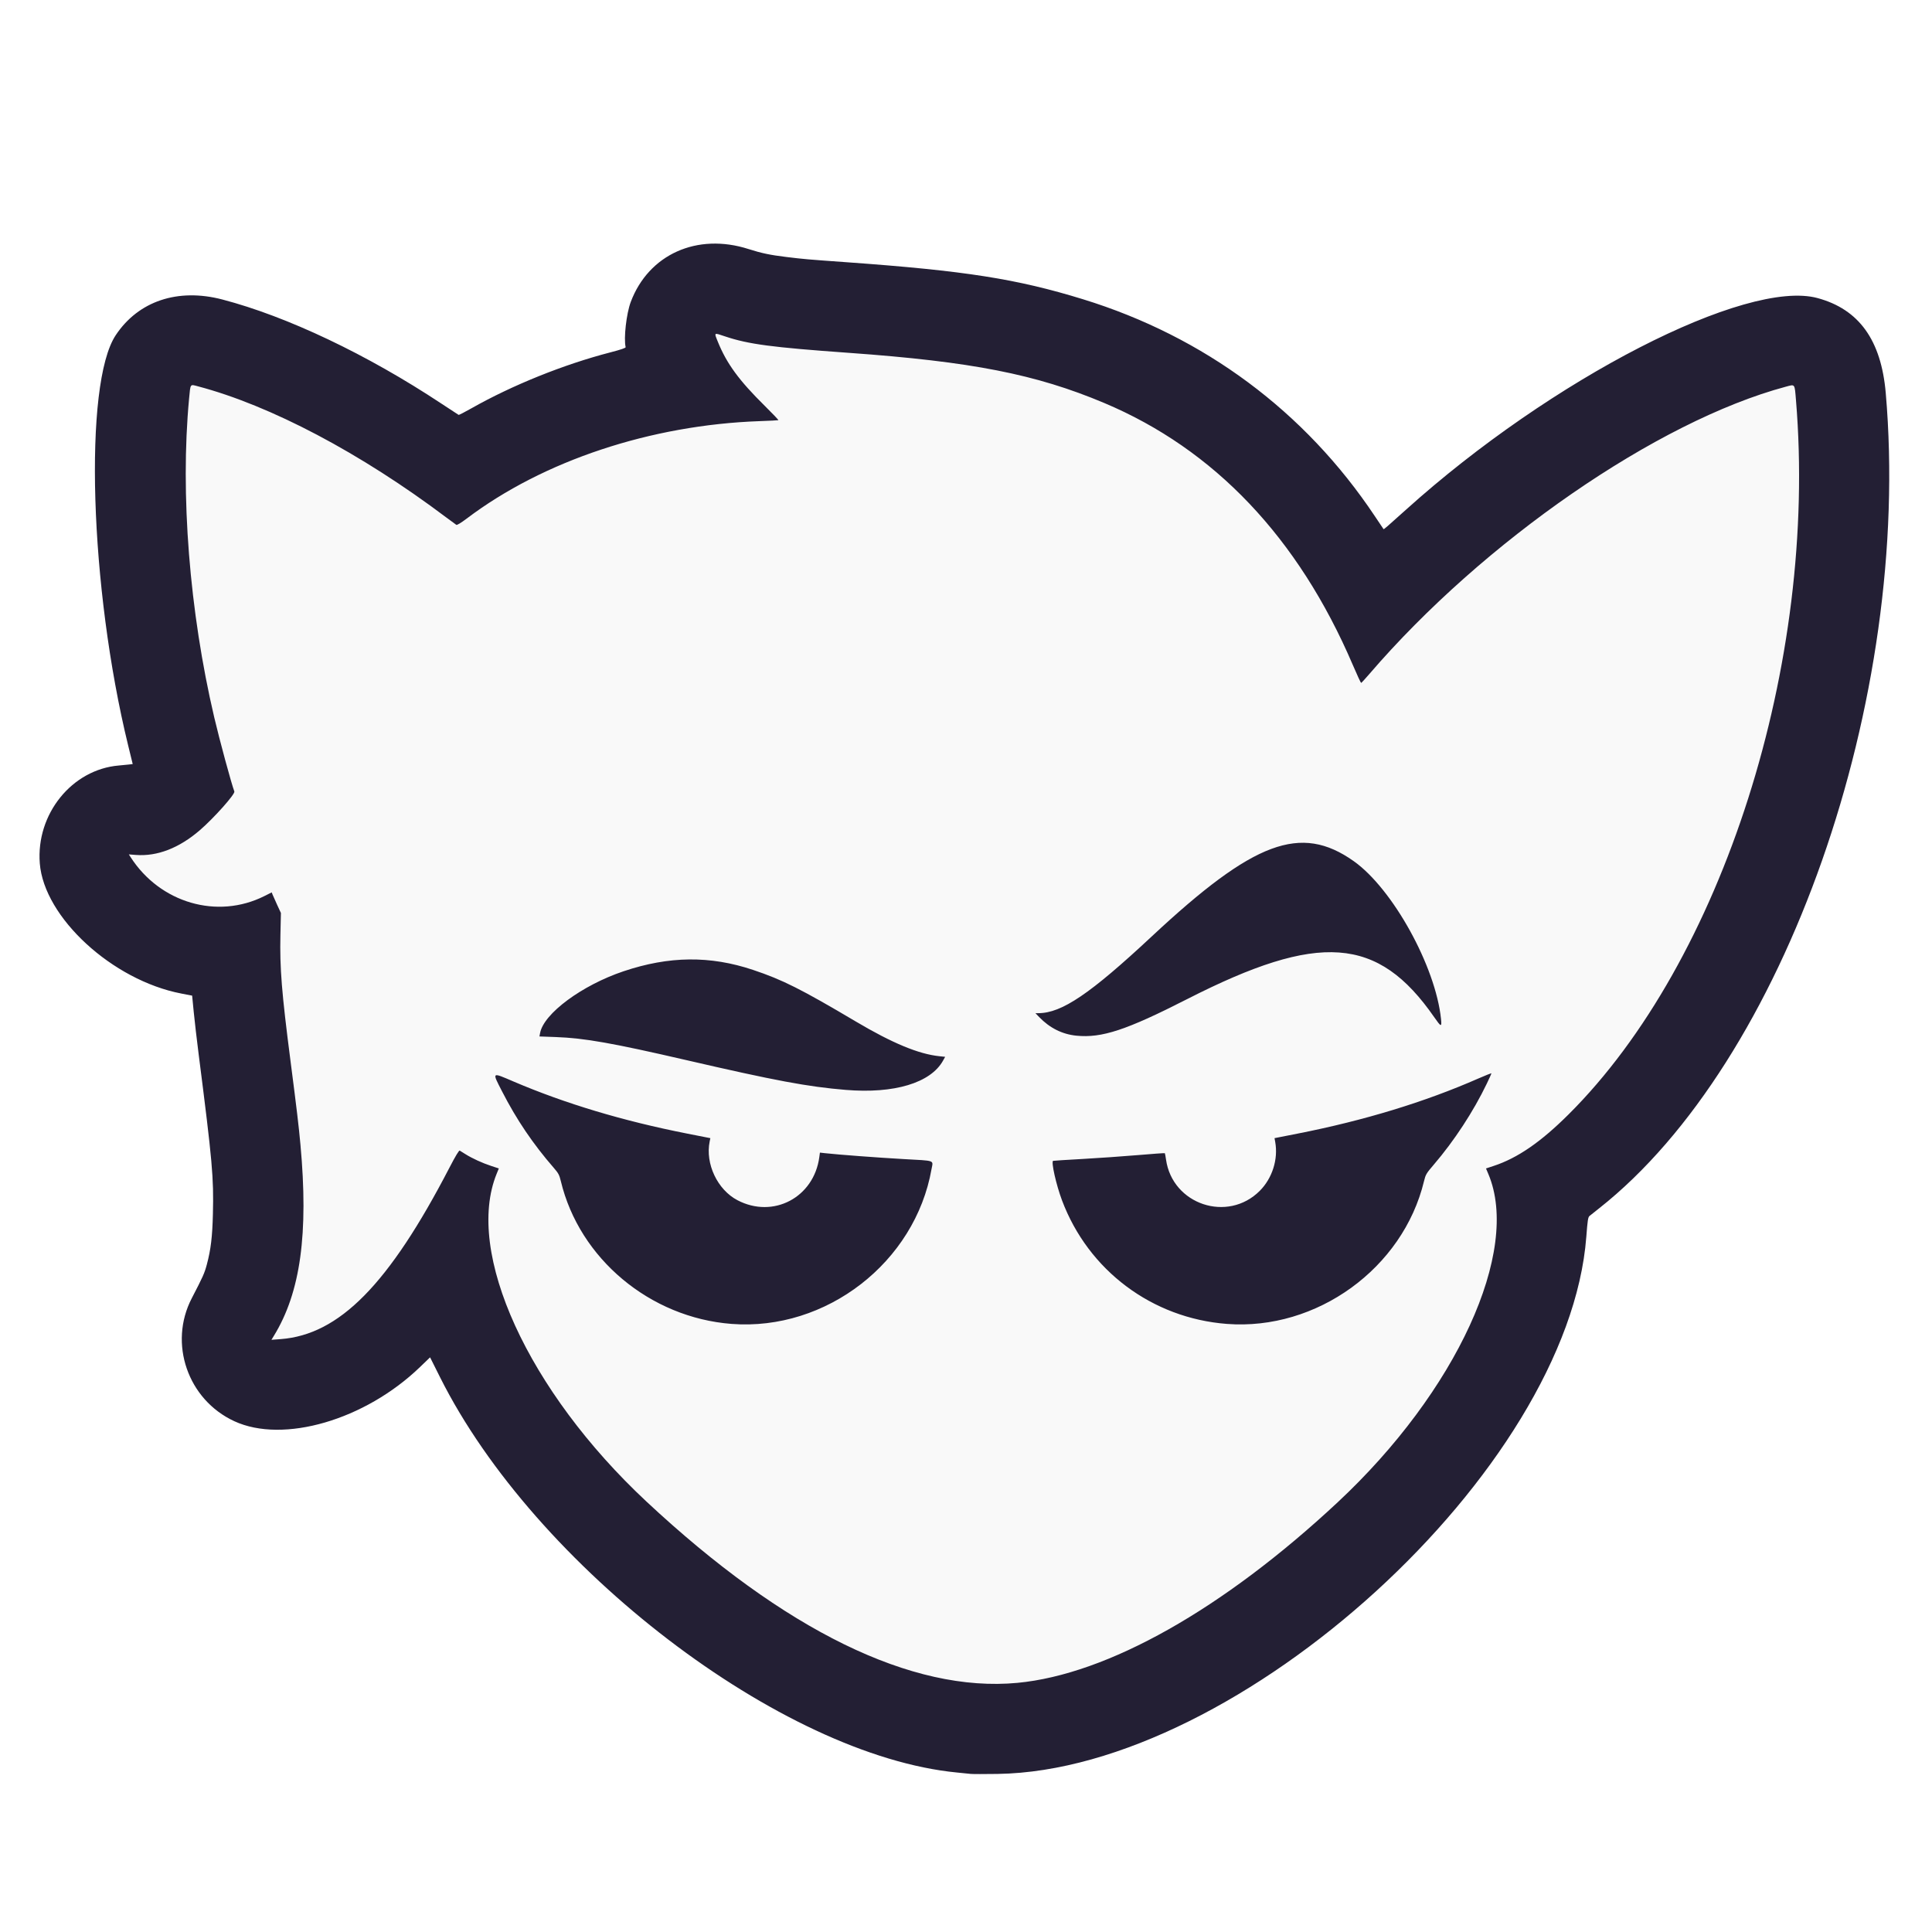
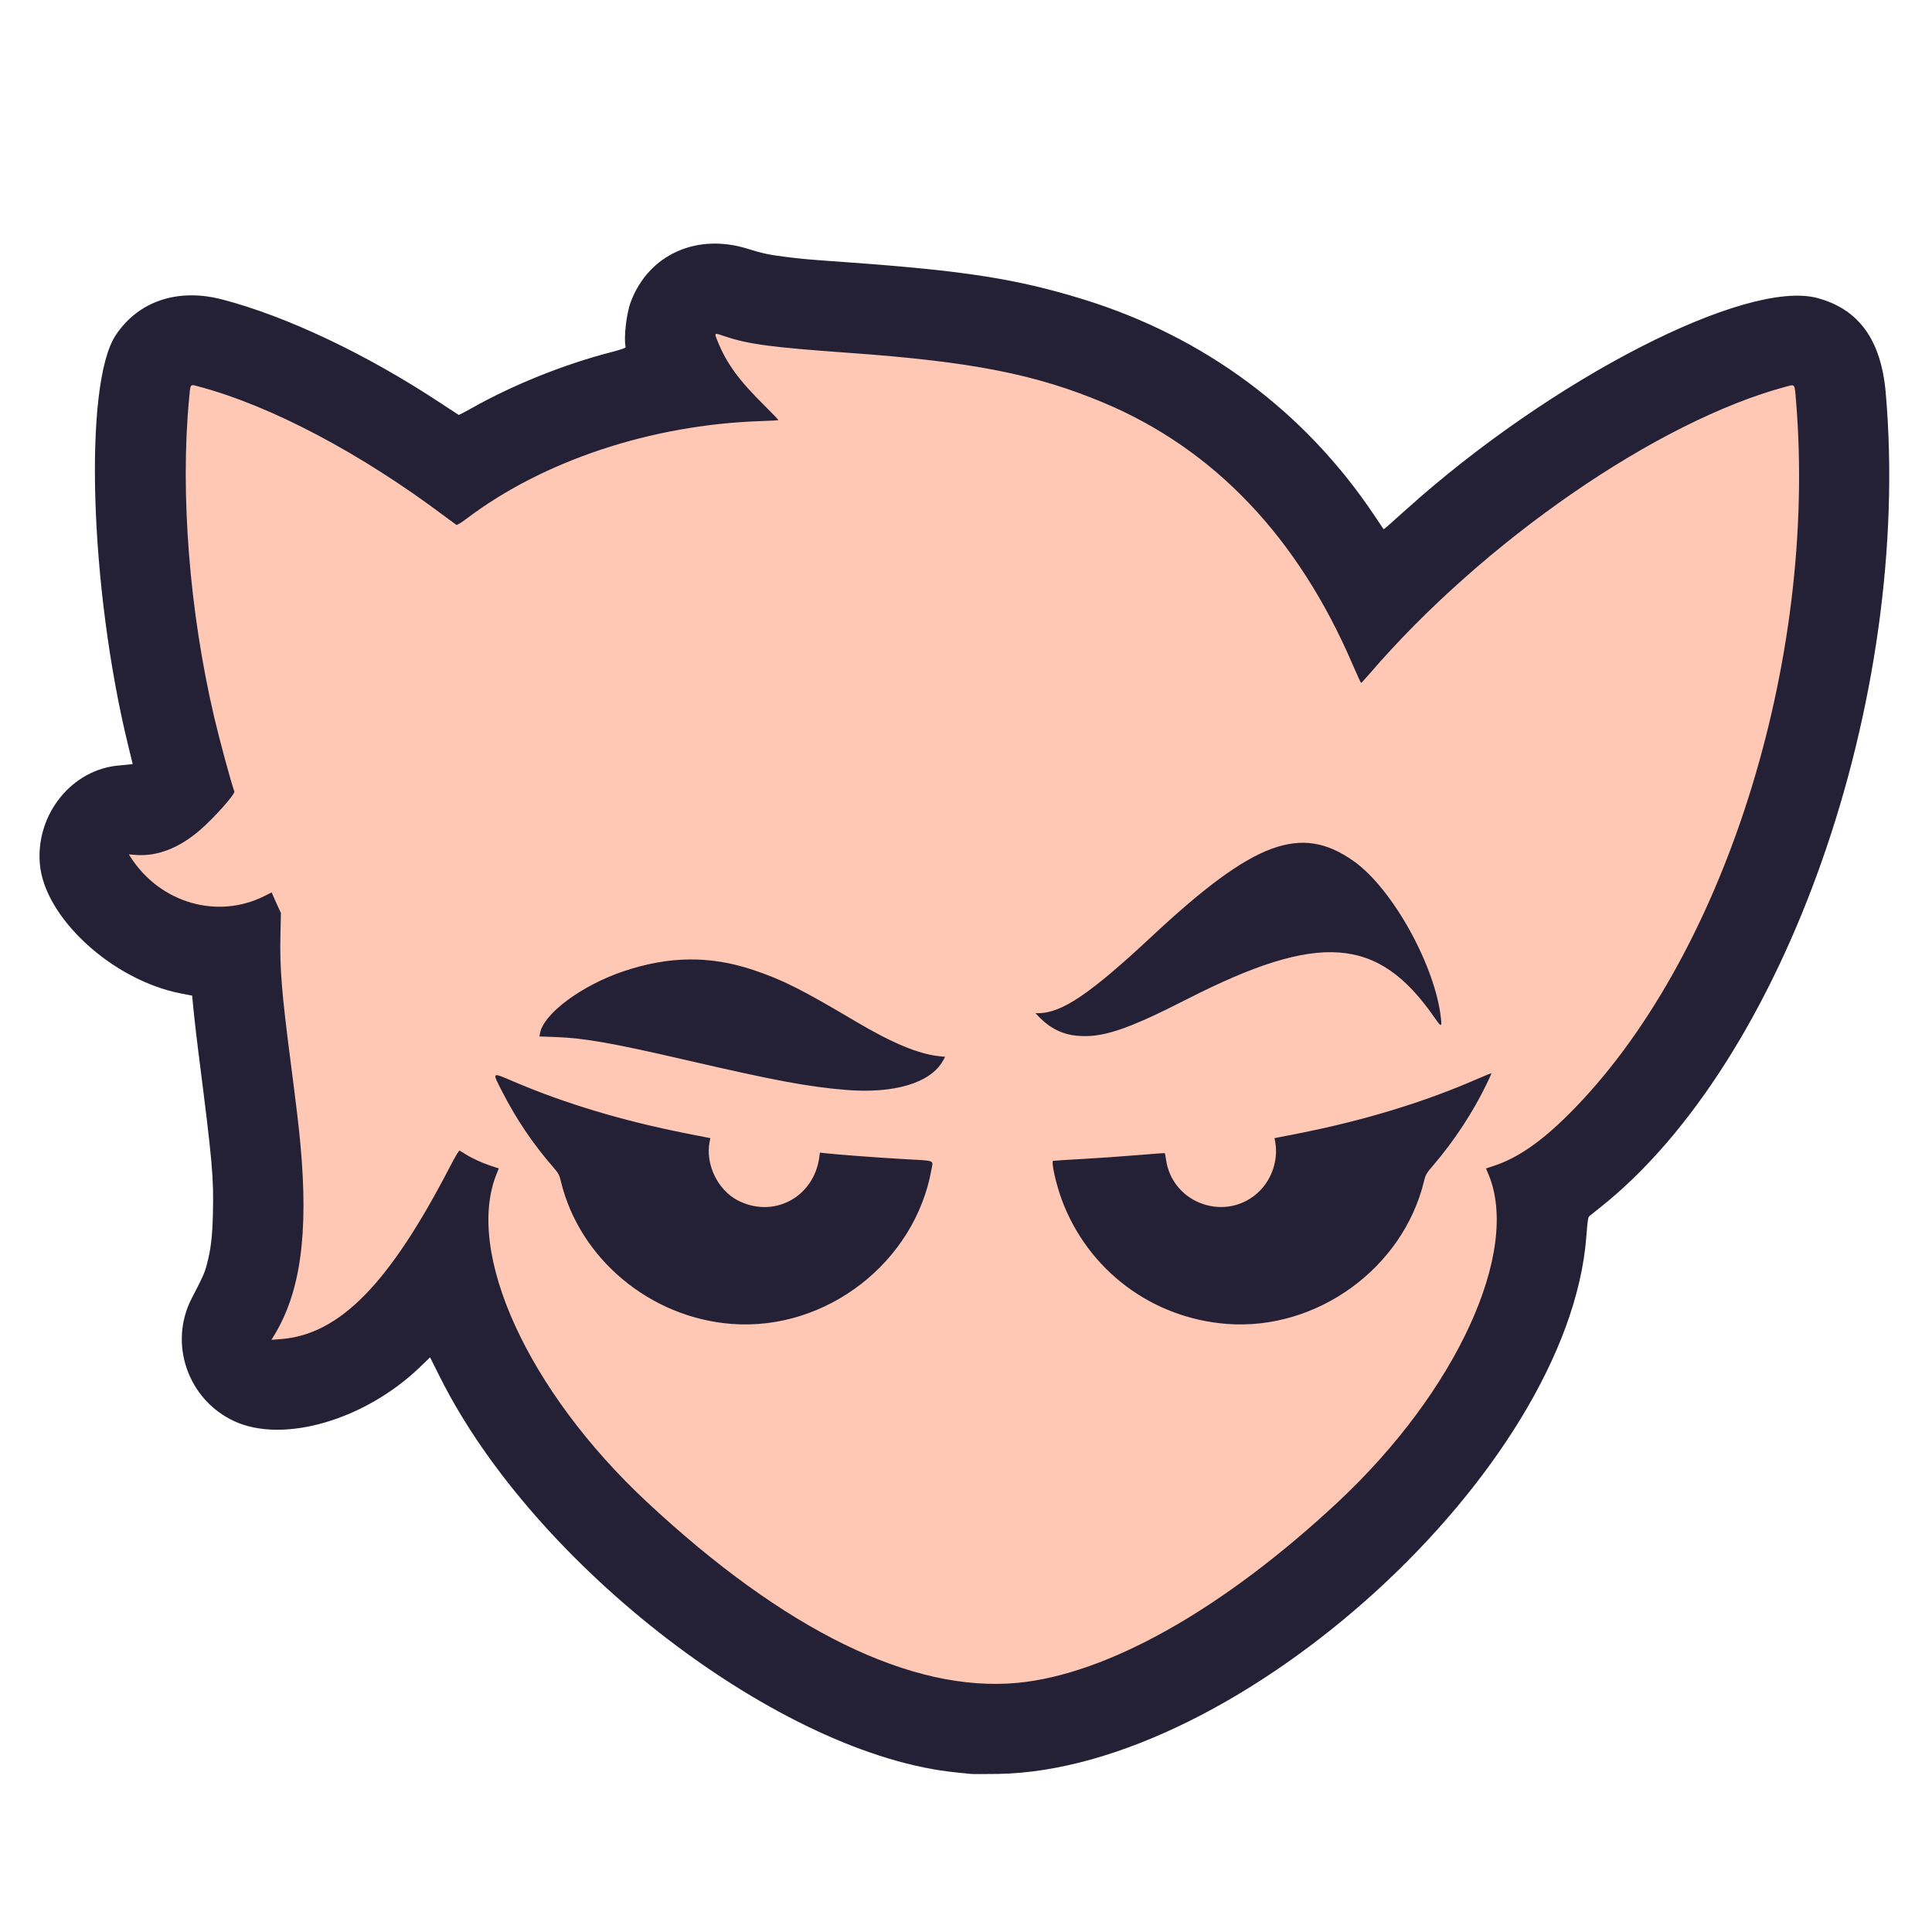
<svg xmlns="http://www.w3.org/2000/svg" version="1.1" viewBox="0 0 2730.667 2730.667">
  <g>
    <g>
-       <path style="display:inline;fill:#f9f9f9;fill-opacity:1" d="m 1011.346,433.908 c -13.476,0.171 -26.373,8.133 -33.047,19.762 -5.442,9.191 -6.417,20.633 -3.541,30.83 1.821,6.682 4.731,12.993 7.423,19.353 8.082,18.432 18.537,35.813 30.971,51.636 1.464,1.875 2.949,3.733 4.452,5.577 -65.998,6.673 -131.232,21.087 -193.811,43.114 -55.59,19.582 -109.118,45.375 -158.225,78.047 -6.496,4.335 -12.921,8.776 -19.249,13.355 -26.341,-19.501 -53.222,-38.281 -80.768,-56.046 -50.655,-32.734 -103.414,-62.31 -158.318,-87.316 -39.264,-17.776 -79.76,-33.051 -121.511,-43.889 -6.124,-1.587 -12.539,-2.559 -18.847,-1.584 -10.803,1.458 -21.057,7.293 -27.418,16.209 -5.429,7.407 -8.127,16.579 -8.879,25.607 -2.968,28.157 -4.676,56.438 -5.51,84.736 -1.737,61.742 1.071,123.558 7.101,185.01 6.564,66.084 17.118,131.785 31.908,196.53 7.534,32.661 16.169,65.059 25.405,97.277 -7.921,9.166 -16.337,17.9 -25.07,26.292 -5.802,5.468 -11.878,10.666 -18.397,15.266 -0.656,0.44 -1.542,1.071 -2.298,1.57 -6.461,4.327 -13.348,8.06 -20.639,10.787 -1.407,0.527 -3.044,1.089 -4.564,1.554 -1.435,0.442 -2.866,0.836 -4.248,1.17 -5.765,1.437 -11.729,2.057 -17.665,1.766 -4.708,-0.19 -9.296,-0.696 -14.012,-1.002 -25.022,-1.888 -50.042,-3.798 -75.063,-5.695 14.265,20.863 28.18,41.868 41.851,63.128 7.357,11.63 15.424,22.875 24.923,32.865 23.424,25.022 53.665,43.717 86.714,52.933 31.682,8.871 65.82,9.094 97.51,0.139 -0.555,24.459 -0.521,48.967 1.427,73.369 2.771,39.358 8.05,78.473 12.905,117.612 3.357,26.512 6.808,53.002 9.92,79.531 1.924,16.515 3.663,33.142 5.008,49.709 0.668,8.129 1.233,16.213 1.72,24.362 0.455,8.254 0.854,16.702 1.079,24.966 0.454,16.58 0.438,33.189 -0.34,49.731 -0.202,4.084 -0.447,8.195 -0.752,12.339 -0.525,7.347 -1.262,14.809 -2.167,22.18 -1.297,10.251 -2.977,20.649 -5.211,30.814 -0.401,1.837 -0.829,3.693 -1.248,5.461 -2.545,10.678 -5.729,21.208 -9.654,31.461 -0.554,1.402 -1.175,3.025 -1.789,4.499 -3.779,9.269 -8.216,18.27 -13.333,26.874 -2.091,3.587 -4.262,7.009 -6.425,10.577 -12.584,20.591 -25.184,41.171 -37.786,61.751 23.878,-2.163 47.746,-4.456 71.649,-6.334 12.431,-0.959 24.919,-1.676 37.19,-4.003 10.991,-2.031 21.76,-5.181 32.216,-9.115 19.913,-7.542 38.534,-18.298 55.431,-31.221 26.563,-20.123 49.193,-44.943 69.495,-71.247 21.306,-27.665 40.039,-57.212 57.664,-87.326 6.304,-10.838 12.413,-21.788 18.406,-32.8 -3.212,27.296 -1.334,54.984 3.462,81.979 5.716,32.003 15.755,63.108 28.203,93.095 20.34,48.885 47.329,94.791 77.972,137.891 37.166,52.102 80.088,99.993 126.939,143.551 20.892,19.451 42.348,38.294 64.196,56.663 50.268,42.049 103.289,80.942 159.533,114.647 41.804,24.952 85.508,46.911 131.195,63.834 37.599,13.862 76.678,24.14 116.572,28.467 30.685,3.311 61.779,2.445 92.293,-2.091 43.658,-6.244 86.166,-19.042 127.046,-35.404 48.91,-19.621 95.556,-44.574 140.096,-72.667 53.661,-33.887 104.223,-72.573 151.701,-114.659 49.576,-44.043 95.737,-91.993 137.298,-143.684 30.938,-38.58 59.251,-79.362 83.29,-122.613 17.615,-31.815 32.844,-65.055 43.929,-99.726 9.652,-30.348 16.032,-61.928 16.665,-93.837 0.346,-19.387 -1.482,-38.86 -6.092,-57.714 25.062,-11.923 47.723,-28.352 68.532,-46.603 24.859,-21.732 47.627,-45.753 69.163,-70.752 42.974,-50.159 80.045,-105.19 112.289,-162.781 39.166,-69.928 71.277,-143.698 97.445,-219.42 28.795,-83.428 50.299,-169.343 64.67,-256.413 13.041,-79.14 20.082,-159.297 20.426,-239.515 0.173,-43.839 -1.688,-87.696 -5.926,-131.332 -1.078,-9.448 -4.419,-18.855 -10.69,-26.122 -7.254,-8.508 -18.143,-13.675 -29.283,-14.218 -5.07,-0.294 -10.15,0.427 -15.036,1.76 -7.154,1.739 -14.193,3.908 -21.266,5.942 -49.13,14.642 -96.364,35.047 -142.03,58.221 -60.417,30.74 -118.093,66.68 -173.376,105.858 -59.513,42.25 -116.16,88.526 -169.513,138.326 -27.423,25.645 -53.924,52.282 -79.292,79.964 -28.337,-60.816 -63.283,-118.725 -105.636,-170.838 -35.333,-43.455 -75.876,-82.747 -120.928,-116.057 -43.155,-31.946 -90.431,-58.265 -140.147,-78.513 -43.371,-17.828 -88.346,-31.74 -134.2,-41.548 -58.354,-12.552 -117.753,-19.363 -177.148,-24.671 -40.191,-3.498 -80.46,-6.066 -120.654,-9.556 -10.027,-0.887 -20.016,-1.84 -30.033,-2.928 -18.413,-2.07 -36.998,-4.389 -54.998,-9.114 -6.035,-1.582 -11.838,-3.438 -17.765,-5.413 -6.261,-2.109 -12.703,-3.994 -19.354,-4.171 -0.71,-0.023 -1.421,-0.022 -2.132,-0.011 z" />
-       <path style="display:inline;fill:#231f34" d="m 1372,2507.22 c -2.567,-0.296 -11.213,-1.17 -19.213,-1.943 -247.975,-23.96 -596.631,-290.531 -730.889,-558.813 l -14.024,-28.023 -14.303,13.78 c -77.67,74.829 -193.15,108.495 -262.405,76.497 -65.771,-30.388 -93.296,-109.971 -60.116,-173.814 15.845,-30.487 18.032,-35.389 21.334,-47.815 5.587,-21.025 7.728,-38.888 8.522,-71.088 1.281,-51.966 -0.626,-73.362 -20.182,-226.338 -2.555,-19.986 -5.662,-46.715 -6.905,-59.397 l -2.26,-23.059 -15.346,-2.952 c -97.44,-18.743 -193.97,-107.536 -199.966,-183.938 -5.472,-69.734 45.422,-132.782 111.693,-138.365 4.799,-0.404 11.178,-1.03 14.175,-1.391 l 5.449,-0.656 -6.426,-26.284 c -54.493,-222.901 -63.237,-511.079 -17.593,-579.848 32.025,-48.25 87.803,-66.928 150.712,-50.467 91.603,23.969 204.422,77.557 309.135,146.836 13.168,8.712 24.349,16.031 24.847,16.263 0.498,0.233 8.574,-3.919 17.947,-9.226 57.965,-32.82 130.548,-62.056 196.482,-79.143 14.959,-3.877 21.873,-6.242 21.603,-7.391 -2.921,-12.433 1.041,-47.431 7.233,-63.892 25.303,-67.271 93.839,-98.038 166.498,-74.743 18.266,5.856 30.574,8.44 53.333,11.195 25.731,3.115 28.033,3.315 86,7.481 166.612,11.974 239.715,23.437 333.333,52.266 171.395,52.781 313.779,158.569 412.373,306.384 6.603,9.9 12.192,18.221 12.419,18.492 0.477,0.568 4.825,-3.189 32.035,-27.684 205.161,-184.685 480.619,-326.246 581.487,-298.833 58.562,15.915 89.826,59.426 96.302,134.025 37.573,432.835 -142.615,945.444 -405.124,1152.519 -6.146,4.848 -12.261,9.714 -13.589,10.814 -2.046,1.695 -2.732,6.173 -4.489,29.333 -24.989,329.306 -490.497,754.069 -832.082,759.252 -18.333,0.278 -35.433,0.264 -38,-0.032 z m 66,-128.68 c 127.397,-12.042 290.799,-104.175 452.667,-255.233 167.784,-156.58 258.897,-355.04 212.976,-463.902 l -3.345,-7.929 10.851,-3.576 c 33.687,-11.101 66.309,-33.52 105.592,-72.566 218.083,-216.768 352.511,-638.693 321.683,-1009.649 -1.991,-23.961 -1.032,-22.709 -14.616,-19.061 -181.415,48.717 -427.175,218.346 -588.628,406.281 -5.782,6.731 -10.895,12.281 -11.362,12.333 -0.467,0.053 -5.796,-11.454 -11.842,-25.571 C 1835.024,759.994 1716.402,635.066 1560.476,569.479 1463.988,528.894 1373.501,511.132 1200,498.72 c -109.418,-7.828 -142.077,-12.161 -175.128,-23.239 -16.334,-5.474 -15.717,-5.927 -10.274,7.547 12.467,30.862 29.898,54.672 66.382,90.679 10.983,10.839 19.605,19.912 19.161,20.162 -0.444,0.25 -12.207,0.855 -26.141,1.343 -154.09,5.398 -306.255,55.979 -414.355,137.736 -7.95,6.013 -13.662,9.467 -14.667,8.87 -0.905,-0.538 -7.345,-5.269 -14.312,-10.514 -120.827,-90.953 -248.136,-158.169 -351.019,-185.33 -11.217,-2.961 -10.358,-4.183 -12.416,17.655 -12.645,134.199 0.52,300.918 35.549,450.195 7.556,32.2 24.292,93.874 28.449,104.841 1.377,3.633 -28.801,37.498 -48.785,54.745 -29.282,25.272 -60.256,37.247 -90.395,34.948 l -9.951,-0.759 2.487,3.866 c 41.713,64.842 122.654,88.389 189.104,55.015 l 10.356,-5.201 1.159,3.026 c 0.637,1.665 3.561,8.216 6.496,14.56 l 5.337,11.533 -0.693,31.134 c -1.037,46.64 1.735,81.216 14.31,178.467 8.812,68.148 11.532,91.024 13.951,117.333 11.615,126.326 0.157,209.229 -37.386,270.505 l -3.577,5.839 12.937,-0.97 c 83.011,-6.224 153.121,-77.419 238.684,-242.38 8.537,-16.458 13.5,-24.688 14.52,-24.076 0.852,0.512 4.549,2.811 8.216,5.109 9.534,5.975 23.632,12.423 36.183,16.548 l 10.849,3.566 -3.082,7.575 c -45.179,111.047 44.324,306.908 211.65,463.157 195.429,182.491 375.32,270.424 524.4,256.333 z m -404,-507.342 c -115.355,-8.854 -215.115,-92.296 -241.34,-201.864 -2.078,-8.681 -3.388,-11.143 -9.932,-18.667 -29.28,-33.663 -52.589,-68.101 -72.935,-107.754 -14.533,-28.325 -15.238,-27.685 15.837,-14.391 72.989,31.227 155.15,55.881 245.503,73.668 l 32.864,6.47 -0.953,4.67 c -6.423,31.478 10.965,68.222 39.306,83.06 50.472,26.426 107.947,-3.812 115.645,-60.843 l 0.871,-6.453 7.567,0.836 c 19.016,2.1 73.827,6.21 110.234,8.266 46.473,2.624 42.248,1.128 39.956,14.146 -23.211,131.793 -148.895,229.119 -282.623,218.855 z m 700,0 c -105.69,-8.112 -195.687,-75.544 -232.931,-174.53 -8.289,-22.03 -15.714,-55.091 -12.568,-55.959 0.824,-0.228 19.471,-1.412 41.437,-2.632 21.966,-1.22 57.033,-3.669 77.927,-5.442 20.894,-1.773 38.208,-3.005 38.476,-2.737 0.268,0.268 1.029,4.313 1.691,8.99 8.998,63.538 87.095,89.642 132.462,44.275 17.763,-17.763 26.287,-44.717 21.875,-69.171 l -0.964,-5.343 32.952,-6.487 c 93.919,-18.489 179.712,-44.666 255.309,-77.898 10.083,-4.433 18.325,-7.655 18.314,-7.161 -0.01,0.494 -2.976,7.048 -6.59,14.563 -18.925,39.354 -45.979,80.701 -74.834,114.369 -10.66,12.439 -11.623,14.059 -13.857,23.333 -29.681,123.19 -151.728,211.575 -278.7,201.83 z m -538.667,-330.754 c -53.703,-4.453 -99.561,-13.027 -226.023,-42.262 -103.736,-23.981 -143.255,-30.955 -183.752,-32.429 l -23.109,-0.841 0.887,-4.789 c 5.107,-27.561 59.147,-67.563 117.997,-87.346 64.371,-21.638 122.251,-22.253 182.973,-1.943 41.72,13.954 67.9,27.102 145.331,72.986 51.493,30.514 88.647,45.952 117.966,49.016 l 8.265,0.864 -2.934,5.298 c -17.504,31.605 -69.047,47.129 -137.601,41.445 z m 326,-76.624 c -19.973,-1.988 -37.722,-10.876 -52.604,-26.341 L 1463.459,1432 h 4.057 c 33.078,0 73.276,-27.198 160.484,-108.583 144.223,-134.595 210.389,-159.26 285.257,-106.338 55.087,38.939 115.834,148.786 123.465,223.255 1.2,11.709 0.159,11.421 -9.616,-2.667 -79.486,-114.55 -162.714,-120.65 -349.105,-25.585 -86.035,43.88 -120.674,55.319 -156.667,51.737 z" />
+       <path style="display:inline;fill:#FFC8B5;fill-opacity:1" d="m 1011.346,433.908 c -13.476,0.171 -26.373,8.133 -33.047,19.762 -5.442,9.191 -6.417,20.633 -3.541,30.83 1.821,6.682 4.731,12.993 7.423,19.353 8.082,18.432 18.537,35.813 30.971,51.636 1.464,1.875 2.949,3.733 4.452,5.577 -65.998,6.673 -131.232,21.087 -193.811,43.114 -55.59,19.582 -109.118,45.375 -158.225,78.047 -6.496,4.335 -12.921,8.776 -19.249,13.355 -26.341,-19.501 -53.222,-38.281 -80.768,-56.046 -50.655,-32.734 -103.414,-62.31 -158.318,-87.316 -39.264,-17.776 -79.76,-33.051 -121.511,-43.889 -6.124,-1.587 -12.539,-2.559 -18.847,-1.584 -10.803,1.458 -21.057,7.293 -27.418,16.209 -5.429,7.407 -8.127,16.579 -8.879,25.607 -2.968,28.157 -4.676,56.438 -5.51,84.736 -1.737,61.742 1.071,123.558 7.101,185.01 6.564,66.084 17.118,131.785 31.908,196.53 7.534,32.661 16.169,65.059 25.405,97.277 -7.921,9.166 -16.337,17.9 -25.07,26.292 -5.802,5.468 -11.878,10.666 -18.397,15.266 -0.656,0.44 -1.542,1.071 -2.298,1.57 -6.461,4.327 -13.348,8.06 -20.639,10.787 -1.407,0.527 -3.044,1.089 -4.564,1.554 -1.435,0.442 -2.866,0.836 -4.248,1.17 -5.765,1.437 -11.729,2.057 -17.665,1.766 -4.708,-0.19 -9.296,-0.696 -14.012,-1.002 -25.022,-1.888 -50.042,-3.798 -75.063,-5.695 14.265,20.863 28.18,41.868 41.851,63.128 7.357,11.63 15.424,22.875 24.923,32.865 23.424,25.022 53.665,43.717 86.714,52.933 31.682,8.871 65.82,9.094 97.51,0.139 -0.555,24.459 -0.521,48.967 1.427,73.369 2.771,39.358 8.05,78.473 12.905,117.612 3.357,26.512 6.808,53.002 9.92,79.531 1.924,16.515 3.663,33.142 5.008,49.709 0.668,8.129 1.233,16.213 1.72,24.362 0.455,8.254 0.854,16.702 1.079,24.966 0.454,16.58 0.438,33.189 -0.34,49.731 -0.202,4.084 -0.447,8.195 -0.752,12.339 -0.525,7.347 -1.262,14.809 -2.167,22.18 -1.297,10.251 -2.977,20.649 -5.211,30.814 -0.401,1.837 -0.829,3.693 -1.248,5.461 -2.545,10.678 -5.729,21.208 -9.654,31.461 -0.554,1.402 -1.175,3.025 -1.789,4.499 -3.779,9.269 -8.216,18.27 -13.333,26.874 -2.091,3.587 -4.262,7.009 -6.425,10.577 -12.584,20.591 -25.184,41.171 -37.786,61.751 23.878,-2.163 47.746,-4.456 71.649,-6.334 12.431,-0.959 24.919,-1.676 37.19,-4.003 10.991,-2.031 21.76,-5.181 32.216,-9.115 19.913,-7.542 38.534,-18.298 55.431,-31.221 26.563,-20.123 49.193,-44.943 69.495,-71.247 21.306,-27.665 40.039,-57.212 57.664,-87.326 6.304,-10.838 12.413,-21.788 18.406,-32.8 -3.212,27.296 -1.334,54.984 3.462,81.979 5.716,32.003 15.755,63.108 28.203,93.095 20.34,48.885 47.329,94.791 77.972,137.891 37.166,52.102 80.088,99.993 126.939,143.551 20.892,19.451 42.348,38.294 64.196,56.663 50.268,42.049 103.289,80.942 159.533,114.647 41.804,24.952 85.508,46.911 131.195,63.834 37.599,13.862 76.678,24.14 116.572,28.467 30.685,3.311 61.779,2.445 92.293,-2.091 43.658,-6.244 86.166,-19.042 127.046,-35.404 48.91,-19.621 95.556,-44.574 140.096,-72.667 53.661,-33.887 104.223,-72.573 151.701,-114.659 49.576,-44.043 95.737,-91.993 137.298,-143.684 30.938,-38.58 59.251,-79.362 83.29,-122.613 17.615,-31.815 32.844,-65.055 43.929,-99.726 9.652,-30.348 16.032,-61.928 16.665,-93.837 0.346,-19.387 -1.482,-38.86 -6.092,-57.714 25.062,-11.923 47.723,-28.352 68.532,-46.603 24.859,-21.732 47.627,-45.753 69.163,-70.752 42.974,-50.159 80.045,-105.19 112.289,-162.781 39.166,-69.928 71.277,-143.698 97.445,-219.42 28.795,-83.428 50.299,-169.343 64.67,-256.413 13.041,-79.14 20.082,-159.297 20.426,-239.515 0.173,-43.839 -1.688,-87.696 -5.926,-131.332 -1.078,-9.448 -4.419,-18.855 -10.69,-26.122 -7.254,-8.508 -18.143,-13.675 -29.283,-14.218 -5.07,-0.294 -10.15,0.427 -15.036,1.76 -7.154,1.739 -14.193,3.908 -21.266,5.942 -49.13,14.642 -96.364,35.047 -142.03,58.221 -60.417,30.74 -118.093,66.68 -173.376,105.858 -59.513,42.25 -116.16,88.526 -169.513,138.326 -27.423,25.645 -53.924,52.282 -79.292,79.964 -28.337,-60.816 -63.283,-118.725 -105.636,-170.838 -35.333,-43.455 -75.876,-82.747 -120.928,-116.057 -43.155,-31.946 -90.431,-58.265 -140.147,-78.513 -43.371,-17.828 -88.346,-31.74 -134.2,-41.548 -58.354,-12.552 -117.753,-19.363 -177.148,-24.671 -40.191,-3.498 -80.46,-6.066 -120.654,-9.556 -10.027,-0.887 -20.016,-1.84 -30.033,-2.928 -18.413,-2.07 -36.998,-4.389 -54.998,-9.114 -6.035,-1.582 -11.838,-3.438 -17.765,-5.413 -6.261,-2.109 -12.703,-3.994 -19.354,-4.171 -0.71,-0.023 -1.421,-0.022 -2.132,-0.011 z" />
+       <path style="display:inline;fill:#242035" d="m 1372,2507.22 c -2.567,-0.296 -11.213,-1.17 -19.213,-1.943 -247.975,-23.96 -596.631,-290.531 -730.889,-558.813 l -14.024,-28.023 -14.303,13.78 c -77.67,74.829 -193.15,108.495 -262.405,76.497 -65.771,-30.388 -93.296,-109.971 -60.116,-173.814 15.845,-30.487 18.032,-35.389 21.334,-47.815 5.587,-21.025 7.728,-38.888 8.522,-71.088 1.281,-51.966 -0.626,-73.362 -20.182,-226.338 -2.555,-19.986 -5.662,-46.715 -6.905,-59.397 l -2.26,-23.059 -15.346,-2.952 c -97.44,-18.743 -193.97,-107.536 -199.966,-183.938 -5.472,-69.734 45.422,-132.782 111.693,-138.365 4.799,-0.404 11.178,-1.03 14.175,-1.391 l 5.449,-0.656 -6.426,-26.284 c -54.493,-222.901 -63.237,-511.079 -17.593,-579.848 32.025,-48.25 87.803,-66.928 150.712,-50.467 91.603,23.969 204.422,77.557 309.135,146.836 13.168,8.712 24.349,16.031 24.847,16.263 0.498,0.233 8.574,-3.919 17.947,-9.226 57.965,-32.82 130.548,-62.056 196.482,-79.143 14.959,-3.877 21.873,-6.242 21.603,-7.391 -2.921,-12.433 1.041,-47.431 7.233,-63.892 25.303,-67.271 93.839,-98.038 166.498,-74.743 18.266,5.856 30.574,8.44 53.333,11.195 25.731,3.115 28.033,3.315 86,7.481 166.612,11.974 239.715,23.437 333.333,52.266 171.395,52.781 313.779,158.569 412.373,306.384 6.603,9.9 12.192,18.221 12.419,18.492 0.477,0.568 4.825,-3.189 32.035,-27.684 205.161,-184.685 480.619,-326.246 581.487,-298.833 58.562,15.915 89.826,59.426 96.302,134.025 37.573,432.835 -142.615,945.444 -405.124,1152.519 -6.146,4.848 -12.261,9.714 -13.589,10.814 -2.046,1.695 -2.732,6.173 -4.489,29.333 -24.989,329.306 -490.497,754.069 -832.082,759.252 -18.333,0.278 -35.433,0.264 -38,-0.032 z m 66,-128.68 c 127.397,-12.042 290.799,-104.175 452.667,-255.233 167.784,-156.58 258.897,-355.04 212.976,-463.902 l -3.345,-7.929 10.851,-3.576 c 33.687,-11.101 66.309,-33.52 105.592,-72.566 218.083,-216.768 352.511,-638.693 321.683,-1009.649 -1.991,-23.961 -1.032,-22.709 -14.616,-19.061 -181.415,48.717 -427.175,218.346 -588.628,406.281 -5.782,6.731 -10.895,12.281 -11.362,12.333 -0.467,0.053 -5.796,-11.454 -11.842,-25.571 C 1835.024,759.994 1716.402,635.066 1560.476,569.479 1463.988,528.894 1373.501,511.132 1200,498.72 c -109.418,-7.828 -142.077,-12.161 -175.128,-23.239 -16.334,-5.474 -15.717,-5.927 -10.274,7.547 12.467,30.862 29.898,54.672 66.382,90.679 10.983,10.839 19.605,19.912 19.161,20.162 -0.444,0.25 -12.207,0.855 -26.141,1.343 -154.09,5.398 -306.255,55.979 -414.355,137.736 -7.95,6.013 -13.662,9.467 -14.667,8.87 -0.905,-0.538 -7.345,-5.269 -14.312,-10.514 -120.827,-90.953 -248.136,-158.169 -351.019,-185.33 -11.217,-2.961 -10.358,-4.183 -12.416,17.655 -12.645,134.199 0.52,300.918 35.549,450.195 7.556,32.2 24.292,93.874 28.449,104.841 1.377,3.633 -28.801,37.498 -48.785,54.745 -29.282,25.272 -60.256,37.247 -90.395,34.948 l -9.951,-0.759 2.487,3.866 c 41.713,64.842 122.654,88.389 189.104,55.015 l 10.356,-5.201 1.159,3.026 c 0.637,1.665 3.561,8.216 6.496,14.56 l 5.337,11.533 -0.693,31.134 c -1.037,46.64 1.735,81.216 14.31,178.467 8.812,68.148 11.532,91.024 13.951,117.333 11.615,126.326 0.157,209.229 -37.386,270.505 l -3.577,5.839 12.937,-0.97 c 83.011,-6.224 153.121,-77.419 238.684,-242.38 8.537,-16.458 13.5,-24.688 14.52,-24.076 0.852,0.512 4.549,2.811 8.216,5.109 9.534,5.975 23.632,12.423 36.183,16.548 l 10.849,3.566 -3.082,7.575 c -45.179,111.047 44.324,306.908 211.65,463.157 195.429,182.491 375.32,270.424 524.4,256.333 z m -404,-507.342 c -115.355,-8.854 -215.115,-92.296 -241.34,-201.864 -2.078,-8.681 -3.388,-11.143 -9.932,-18.667 -29.28,-33.663 -52.589,-68.101 -72.935,-107.754 -14.533,-28.325 -15.238,-27.685 15.837,-14.391 72.989,31.227 155.15,55.881 245.503,73.668 l 32.864,6.47 -0.953,4.67 c -6.423,31.478 10.965,68.222 39.306,83.06 50.472,26.426 107.947,-3.812 115.645,-60.843 l 0.871,-6.453 7.567,0.836 c 19.016,2.1 73.827,6.21 110.234,8.266 46.473,2.624 42.248,1.128 39.956,14.146 -23.211,131.793 -148.895,229.119 -282.623,218.855 z m 700,0 c -105.69,-8.112 -195.687,-75.544 -232.931,-174.53 -8.289,-22.03 -15.714,-55.091 -12.568,-55.959 0.824,-0.228 19.471,-1.412 41.437,-2.632 21.966,-1.22 57.033,-3.669 77.927,-5.442 20.894,-1.773 38.208,-3.005 38.476,-2.737 0.268,0.268 1.029,4.313 1.691,8.99 8.998,63.538 87.095,89.642 132.462,44.275 17.763,-17.763 26.287,-44.717 21.875,-69.171 l -0.964,-5.343 32.952,-6.487 c 93.919,-18.489 179.712,-44.666 255.309,-77.898 10.083,-4.433 18.325,-7.655 18.314,-7.161 -0.01,0.494 -2.976,7.048 -6.59,14.563 -18.925,39.354 -45.979,80.701 -74.834,114.369 -10.66,12.439 -11.623,14.059 -13.857,23.333 -29.681,123.19 -151.728,211.575 -278.7,201.83 z m -538.667,-330.754 c -53.703,-4.453 -99.561,-13.027 -226.023,-42.262 -103.736,-23.981 -143.255,-30.955 -183.752,-32.429 l -23.109,-0.841 0.887,-4.789 c 5.107,-27.561 59.147,-67.563 117.997,-87.346 64.371,-21.638 122.251,-22.253 182.973,-1.943 41.72,13.954 67.9,27.102 145.331,72.986 51.493,30.514 88.647,45.952 117.966,49.016 l 8.265,0.864 -2.934,5.298 c -17.504,31.605 -69.047,47.129 -137.601,41.445 z m 326,-76.624 c -19.973,-1.988 -37.722,-10.876 -52.604,-26.341 L 1463.459,1432 h 4.057 c 33.078,0 73.276,-27.198 160.484,-108.583 144.223,-134.595 210.389,-159.26 285.257,-106.338 55.087,38.939 115.834,148.786 123.465,223.255 1.2,11.709 0.159,11.421 -9.616,-2.667 -79.486,-114.55 -162.714,-120.65 -349.105,-25.585 -86.035,43.88 -120.674,55.319 -156.667,51.737 z" />
    </g>
  </g>
</svg>
